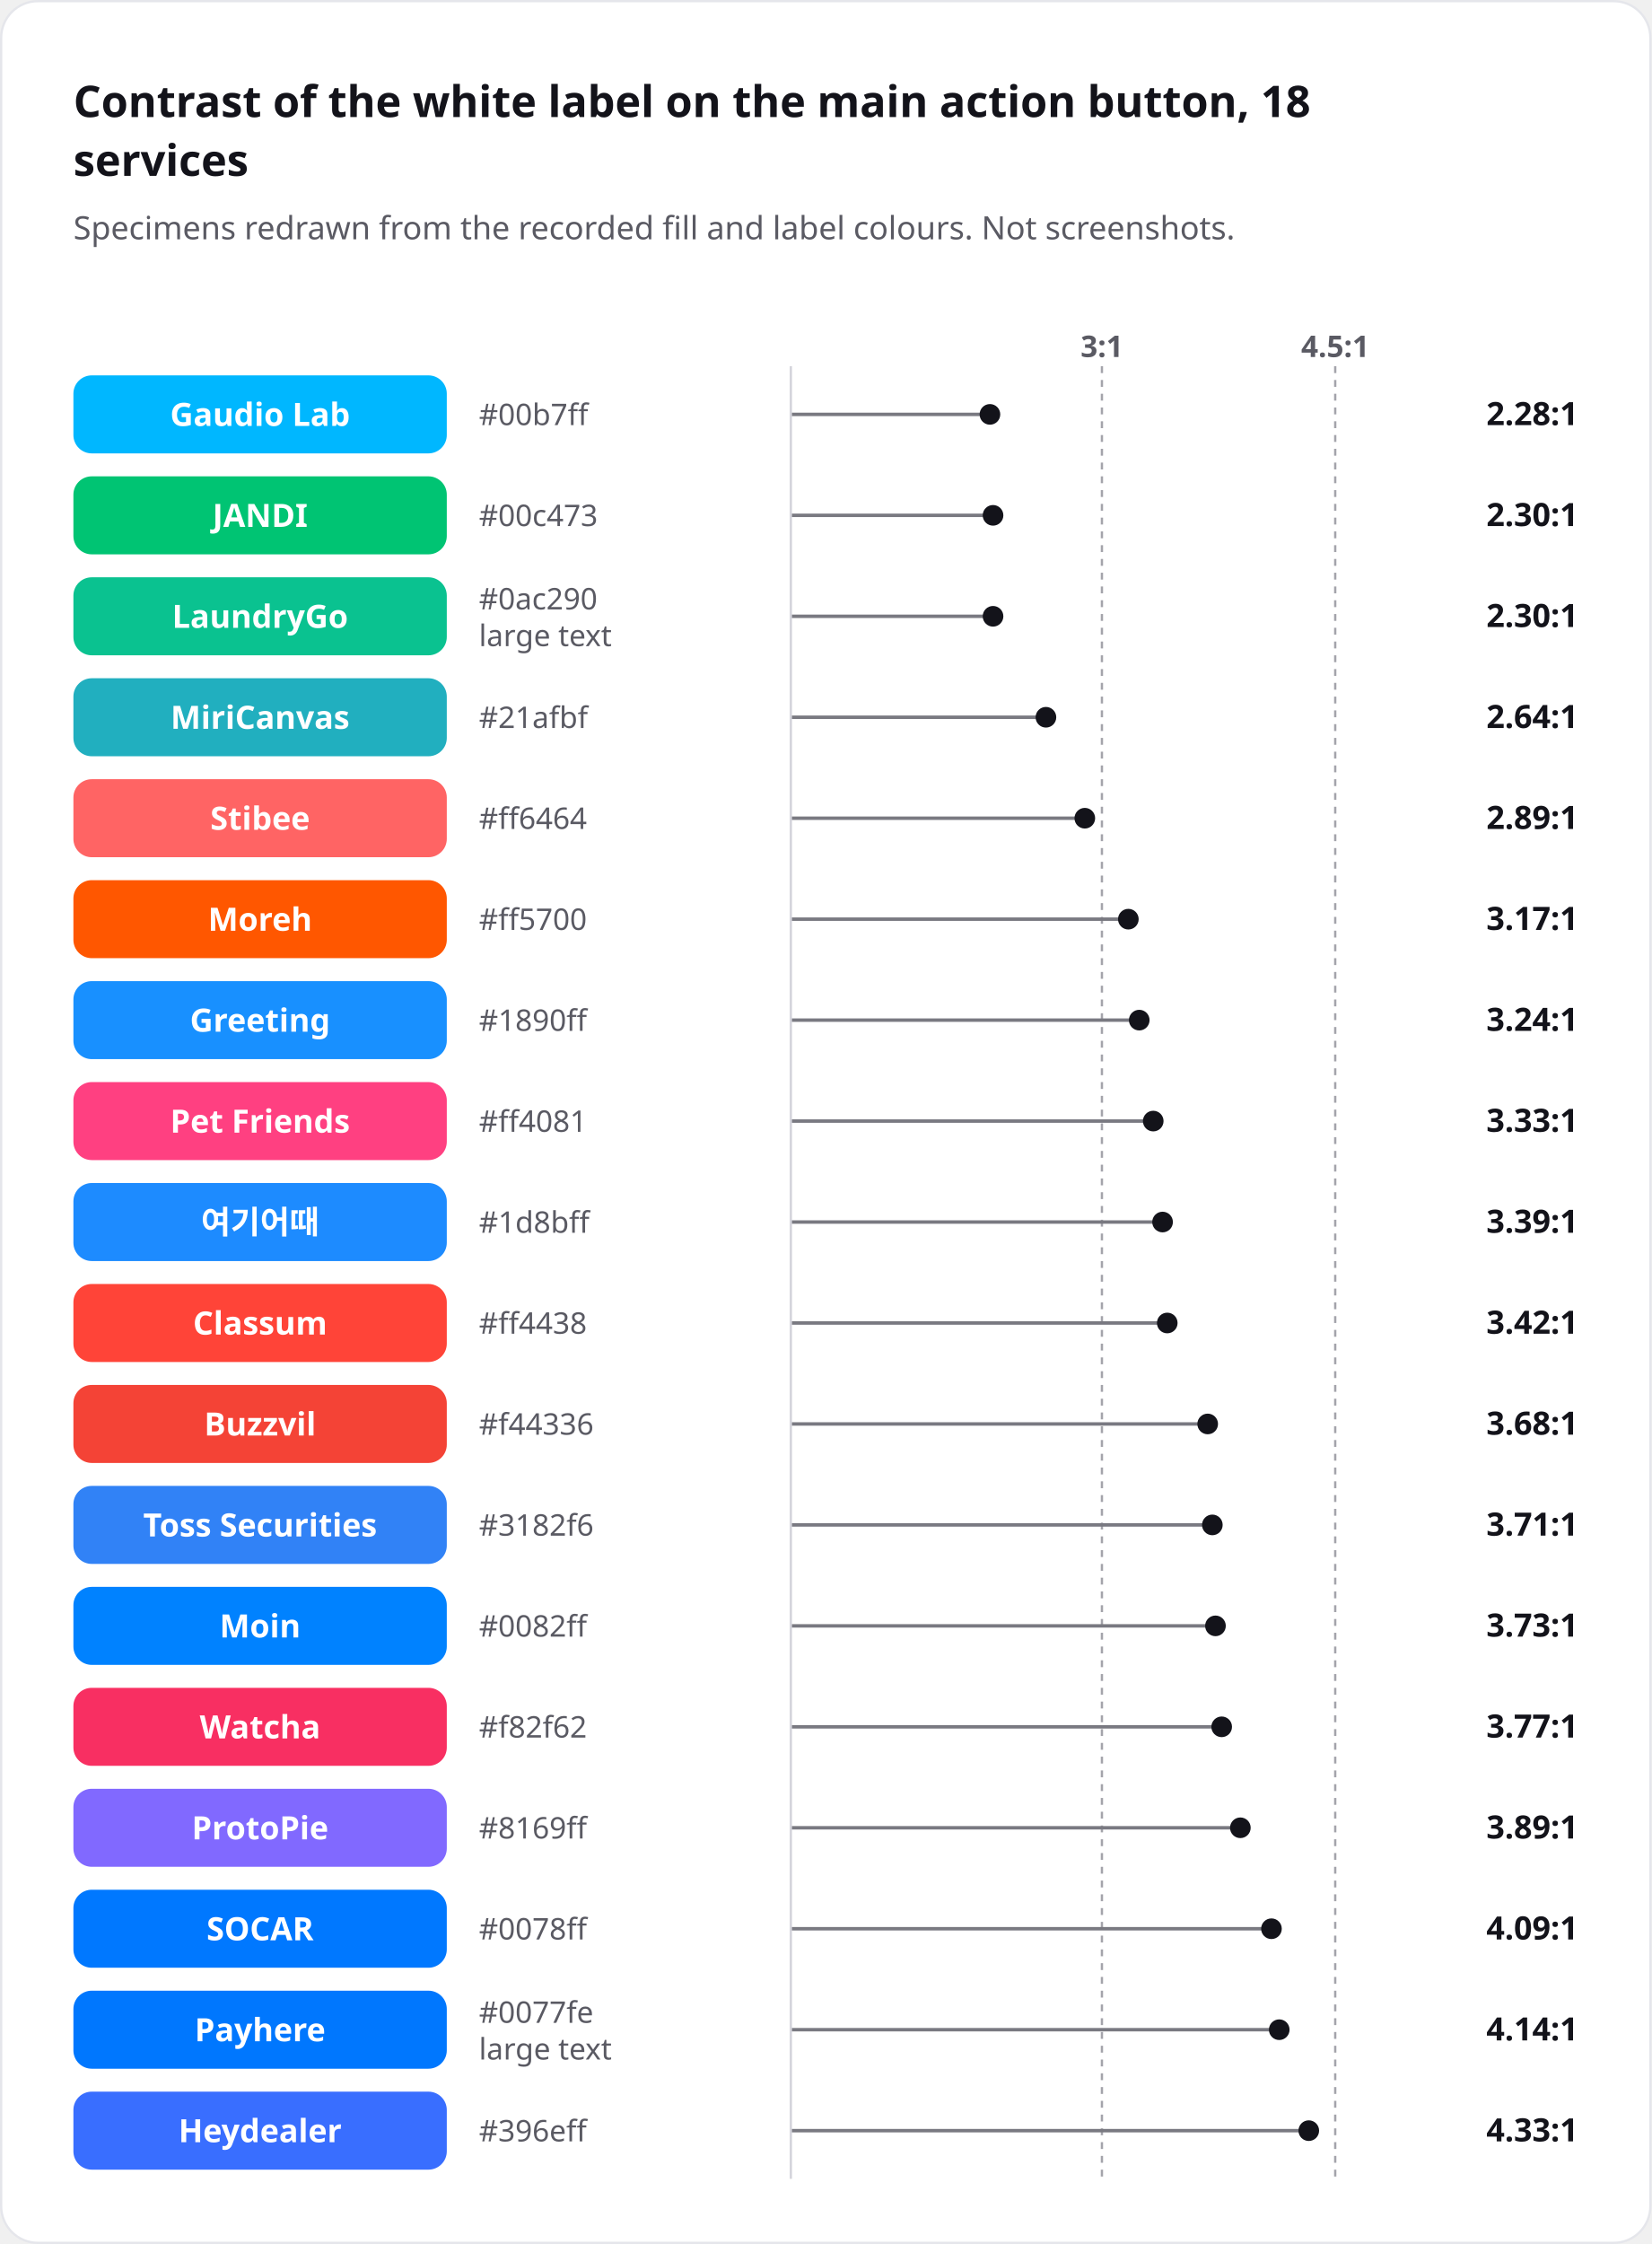
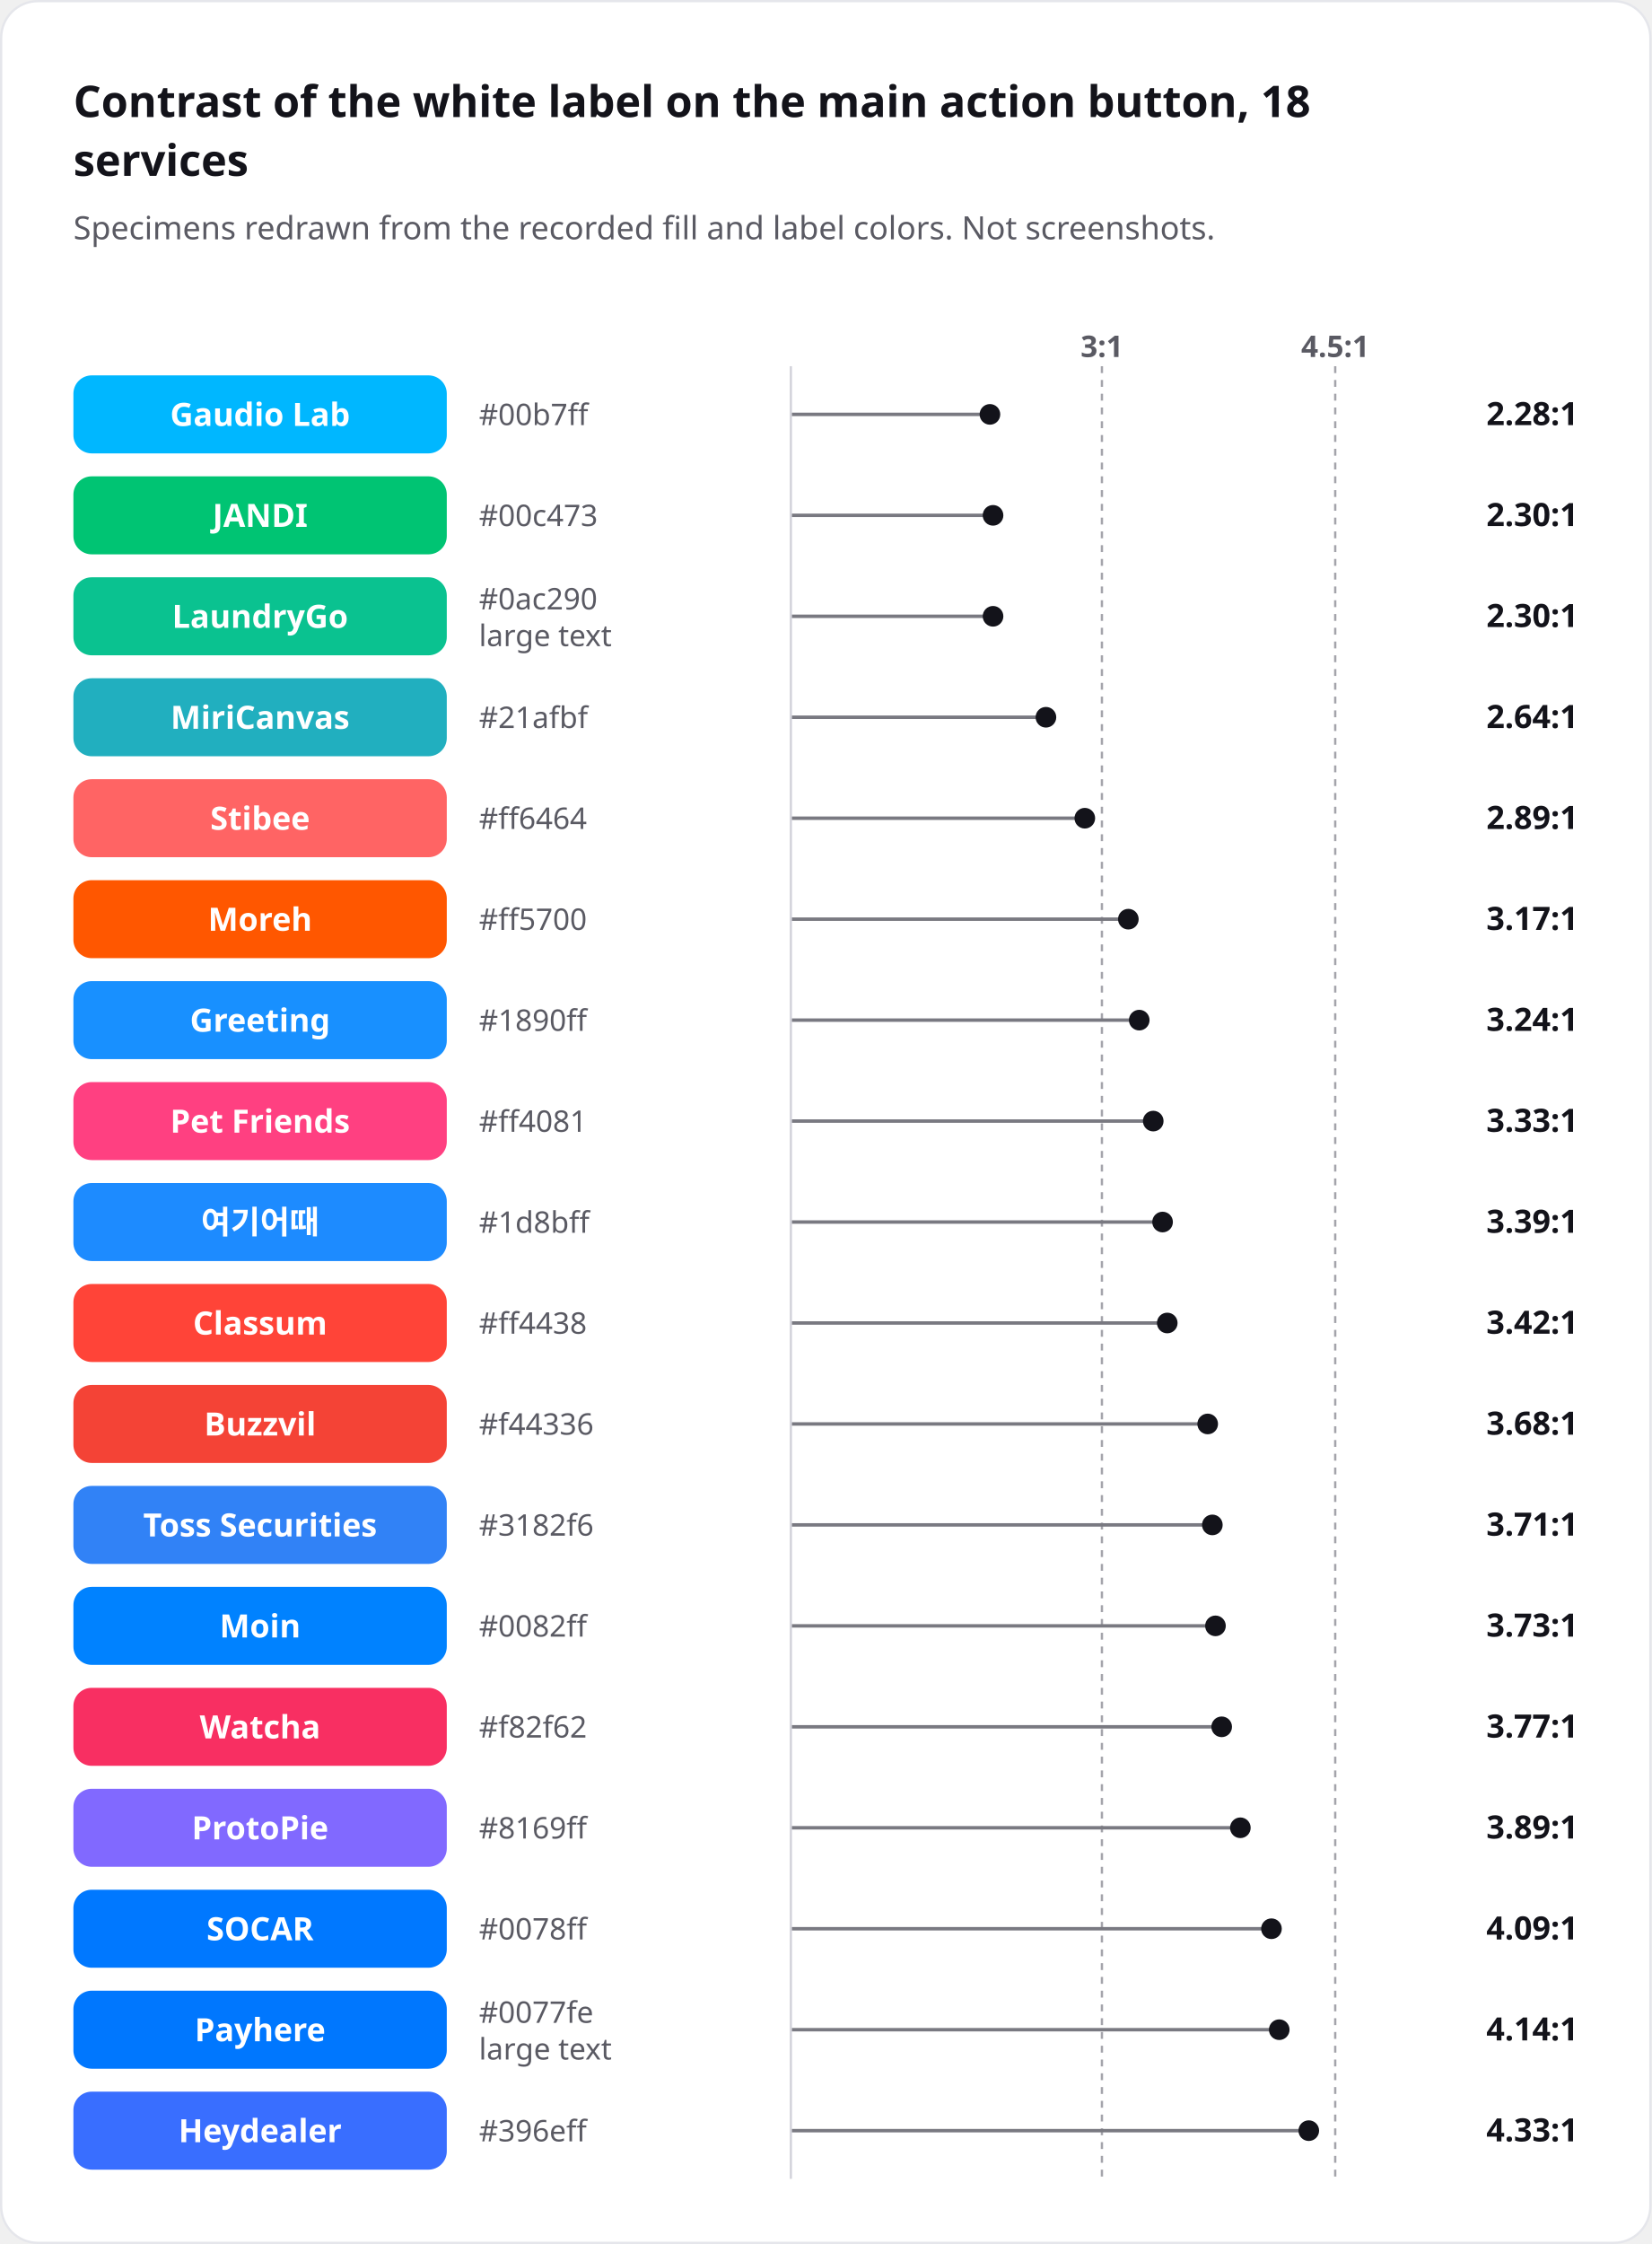
<svg xmlns="http://www.w3.org/2000/svg" width="720" height="978" viewBox="0 0 720 978" role="img" aria-label="Contrast of the white label on the main action button, 18 services" font-family="'Wanted Sans Variable', 'Wanted Sans', 'Apple SD Gothic Neo', 'Noto Sans KR', 'Malgun Gothic', sans-serif" lang="en">
  <style>text{font-variant-numeric:tabular-nums}</style>
  <rect x="0.5" y="0.5" width="719" height="977" rx="16" fill="#ffffff" stroke="#e5e6eb" />
  <text x="32" y="51" font-size="19" fill="#13131a" font-weight="700">Contrast of the white label on the main action button, 18</text>
  <text x="32" y="76.65" font-size="19" fill="#13131a" font-weight="700">services</text>
-   <text x="32" y="104.3" font-size="14" fill="#5a5a63">Specimens redrawn from the recorded fill and label colours. Not screenshots.</text>
+   <text x="32" y="104.3" font-size="14" fill="#5a5a63">Specimens redrawn from the recorded fill and label colors. Not screenshots.</text>
  <line x1="480.39" y1="159.6" x2="480.39" y2="949.6" stroke="#a4a4ab" stroke-width="1" stroke-dasharray="3 3" />
  <text x="480.39" y="155.6" font-size="13" fill="#5a5a63" font-weight="600" text-anchor="middle">3:1</text>
  <line x1="582.1" y1="159.6" x2="582.1" y2="949.6" stroke="#a4a4ab" stroke-width="1" stroke-dasharray="3 3" />
  <text x="582.1" y="155.6" font-size="13" fill="#5a5a63" font-weight="600" text-anchor="middle">4.5:1</text>
  <rect x="32" y="163.6" width="162.78" height="34" rx="8" fill="#00b7ff" />
  <text x="113.39" y="185.64" font-size="14" fill="#ffffff" font-weight="600" text-anchor="middle">Gaudio Lab</text>
  <text x="208.78" y="185.28" font-size="13" fill="#5a5a63">#00b7ff</text>
  <line x1="344.78" y1="180.6" x2="431.57" y2="180.6" stroke="#797981" stroke-width="1.5" />
  <circle cx="431.57" cy="180.6" r="4.5" fill="#13131a" />
  <text x="688" y="185.28" font-size="14" fill="#13131a" font-weight="600" text-anchor="end">2.28:1</text>
  <rect x="32" y="207.6" width="162.78" height="34" rx="8" fill="#00c473" />
  <text x="113.39" y="229.64" font-size="14" fill="#ffffff" font-weight="600" text-anchor="middle">JANDI</text>
  <text x="208.78" y="229.28" font-size="13" fill="#5a5a63">#00c473</text>
  <line x1="344.78" y1="224.6" x2="432.92" y2="224.6" stroke="#797981" stroke-width="1.5" />
  <circle cx="432.92" cy="224.6" r="4.5" fill="#13131a" />
  <text x="688" y="229.28" font-size="14" fill="#13131a" font-weight="600" text-anchor="end">2.30:1</text>
  <rect x="32" y="251.6" width="162.78" height="34" rx="8" fill="#0ac290" />
  <text x="113.39" y="273.64" font-size="14" fill="#ffffff" font-weight="600" text-anchor="middle">LaundryGo</text>
  <text x="208.78" y="265.6" font-size="13" fill="#5a5a63">#0ac290</text>
  <text x="208.78" y="281.6" font-size="13" fill="#5a5a63">large text</text>
  <line x1="344.78" y1="268.6" x2="432.92" y2="268.6" stroke="#797981" stroke-width="1.5" />
  <circle cx="432.92" cy="268.6" r="4.5" fill="#13131a" />
  <text x="688" y="273.28" font-size="14" fill="#13131a" font-weight="600" text-anchor="end">2.30:1</text>
  <rect x="32" y="295.6" width="162.78" height="34" rx="8" fill="#21afbf" />
  <text x="113.39" y="317.64" font-size="14" fill="#ffffff" font-weight="600" text-anchor="middle">MiriCanvas</text>
  <text x="208.78" y="317.28" font-size="13" fill="#5a5a63">#21afbf</text>
  <line x1="344.78" y1="312.6" x2="455.98" y2="312.6" stroke="#797981" stroke-width="1.5" />
  <circle cx="455.98" cy="312.6" r="4.5" fill="#13131a" />
  <text x="688" y="317.28" font-size="14" fill="#13131a" font-weight="600" text-anchor="end">2.64:1</text>
  <rect x="32" y="339.6" width="162.78" height="34" rx="8" fill="#ff6464" />
  <text x="113.39" y="361.64" font-size="14" fill="#ffffff" font-weight="600" text-anchor="middle">Stibee</text>
  <text x="208.78" y="361.28" font-size="13" fill="#5a5a63">#ff6464</text>
  <line x1="344.78" y1="356.6" x2="472.93" y2="356.6" stroke="#797981" stroke-width="1.5" />
  <circle cx="472.93" cy="356.6" r="4.5" fill="#13131a" />
  <text x="688" y="361.28" font-size="14" fill="#13131a" font-weight="600" text-anchor="end">2.89:1</text>
  <rect x="32" y="383.6" width="162.78" height="34" rx="8" fill="#ff5700" />
  <text x="113.39" y="405.64" font-size="14" fill="#ffffff" font-weight="600" text-anchor="middle">Moreh</text>
  <text x="208.78" y="405.28" font-size="13" fill="#5a5a63">#ff5700</text>
  <line x1="344.78" y1="400.6" x2="491.91" y2="400.6" stroke="#797981" stroke-width="1.5" />
  <circle cx="491.91" cy="400.6" r="4.5" fill="#13131a" />
  <text x="688" y="405.28" font-size="14" fill="#13131a" font-weight="600" text-anchor="end">3.17:1</text>
  <rect x="32" y="427.6" width="162.78" height="34" rx="8" fill="#1890ff" />
  <text x="113.39" y="449.64" font-size="14" fill="#ffffff" font-weight="600" text-anchor="middle">Greeting</text>
  <text x="208.78" y="449.28" font-size="13" fill="#5a5a63">#1890ff</text>
  <line x1="344.78" y1="444.6" x2="496.66" y2="444.6" stroke="#797981" stroke-width="1.5" />
  <circle cx="496.66" cy="444.6" r="4.5" fill="#13131a" />
  <text x="688" y="449.28" font-size="14" fill="#13131a" font-weight="600" text-anchor="end">3.24:1</text>
  <rect x="32" y="471.6" width="162.78" height="34" rx="8" fill="#ff4081" />
  <text x="113.39" y="493.64" font-size="14" fill="#ffffff" font-weight="600" text-anchor="middle">Pet Friends</text>
  <text x="208.78" y="493.28" font-size="13" fill="#5a5a63">#ff4081</text>
  <line x1="344.78" y1="488.6" x2="502.76" y2="488.6" stroke="#797981" stroke-width="1.5" />
  <circle cx="502.76" cy="488.6" r="4.5" fill="#13131a" />
  <text x="688" y="493.28" font-size="14" fill="#13131a" font-weight="600" text-anchor="end">3.33:1</text>
  <rect x="32" y="515.6" width="162.78" height="34" rx="8" fill="#1d8bff" />
  <text x="113.39" y="537.64" font-size="14" fill="#ffffff" font-weight="600" text-anchor="middle">여기어때</text>
  <text x="208.78" y="537.28" font-size="13" fill="#5a5a63">#1d8bff</text>
  <line x1="344.78" y1="532.6" x2="506.83" y2="532.6" stroke="#797981" stroke-width="1.5" />
  <circle cx="506.83" cy="532.6" r="4.5" fill="#13131a" />
  <text x="688" y="537.28" font-size="14" fill="#13131a" font-weight="600" text-anchor="end">3.39:1</text>
  <rect x="32" y="559.6" width="162.78" height="34" rx="8" fill="#ff4438" />
  <text x="113.39" y="581.64" font-size="14" fill="#ffffff" font-weight="600" text-anchor="middle">Classum</text>
  <text x="208.78" y="581.28" font-size="13" fill="#5a5a63">#ff4438</text>
  <line x1="344.78" y1="576.6" x2="508.87" y2="576.6" stroke="#797981" stroke-width="1.5" />
  <circle cx="508.87" cy="576.6" r="4.5" fill="#13131a" />
  <text x="688" y="581.28" font-size="14" fill="#13131a" font-weight="600" text-anchor="end">3.42:1</text>
  <rect x="32" y="603.6" width="162.78" height="34" rx="8" fill="#f44336" />
  <text x="113.39" y="625.64" font-size="14" fill="#ffffff" font-weight="600" text-anchor="middle">Buzzvil</text>
  <text x="208.78" y="625.28" font-size="13" fill="#5a5a63">#f44336</text>
  <line x1="344.78" y1="620.6" x2="526.5" y2="620.6" stroke="#797981" stroke-width="1.5" />
  <circle cx="526.5" cy="620.6" r="4.5" fill="#13131a" />
  <text x="688" y="625.28" font-size="14" fill="#13131a" font-weight="600" text-anchor="end">3.68:1</text>
  <rect x="32" y="647.6" width="162.78" height="34" rx="8" fill="#3182f6" />
  <text x="113.39" y="669.64" font-size="14" fill="#ffffff" font-weight="600" text-anchor="middle">Toss Securities</text>
  <text x="208.78" y="669.28" font-size="13" fill="#5a5a63">#3182f6</text>
  <line x1="344.78" y1="664.6" x2="528.53" y2="664.6" stroke="#797981" stroke-width="1.5" />
  <circle cx="528.53" cy="664.6" r="4.5" fill="#13131a" />
  <text x="688" y="669.28" font-size="14" fill="#13131a" font-weight="600" text-anchor="end">3.71:1</text>
  <rect x="32" y="691.6" width="162.78" height="34" rx="8" fill="#0082ff" />
  <text x="113.39" y="713.64" font-size="14" fill="#ffffff" font-weight="600" text-anchor="middle">Moin</text>
  <text x="208.78" y="713.28" font-size="13" fill="#5a5a63">#0082ff</text>
  <line x1="344.78" y1="708.6" x2="529.89" y2="708.6" stroke="#797981" stroke-width="1.5" />
  <circle cx="529.89" cy="708.6" r="4.5" fill="#13131a" />
  <text x="688" y="713.28" font-size="14" fill="#13131a" font-weight="600" text-anchor="end">3.73:1</text>
  <rect x="32" y="735.6" width="162.78" height="34" rx="8" fill="#f82f62" />
  <text x="113.39" y="757.64" font-size="14" fill="#ffffff" font-weight="600" text-anchor="middle">Watcha</text>
  <text x="208.78" y="757.28" font-size="13" fill="#5a5a63">#f82f62</text>
  <line x1="344.78" y1="752.6" x2="532.6" y2="752.6" stroke="#797981" stroke-width="1.5" />
  <circle cx="532.6" cy="752.6" r="4.5" fill="#13131a" />
  <text x="688" y="757.28" font-size="14" fill="#13131a" font-weight="600" text-anchor="end">3.77:1</text>
  <rect x="32" y="779.6" width="162.78" height="34" rx="8" fill="#8169ff" />
  <text x="113.39" y="801.64" font-size="14" fill="#ffffff" font-weight="600" text-anchor="middle">ProtoPie</text>
  <text x="208.78" y="801.28" font-size="13" fill="#5a5a63">#8169ff</text>
  <line x1="344.78" y1="796.6" x2="540.74" y2="796.6" stroke="#797981" stroke-width="1.5" />
  <circle cx="540.74" cy="796.6" r="4.5" fill="#13131a" />
  <text x="688" y="801.28" font-size="14" fill="#13131a" font-weight="600" text-anchor="end">3.89:1</text>
  <rect x="32" y="823.6" width="162.78" height="34" rx="8" fill="#0078ff" />
  <text x="113.39" y="845.64" font-size="14" fill="#ffffff" font-weight="600" text-anchor="middle">SOCAR</text>
  <text x="208.78" y="845.28" font-size="13" fill="#5a5a63">#0078ff</text>
  <line x1="344.78" y1="840.6" x2="554.3" y2="840.6" stroke="#797981" stroke-width="1.5" />
  <circle cx="554.3" cy="840.6" r="4.5" fill="#13131a" />
  <text x="688" y="845.28" font-size="14" fill="#13131a" font-weight="600" text-anchor="end">4.09:1</text>
  <rect x="32" y="867.6" width="162.78" height="34" rx="8" fill="#0077fe" />
  <text x="113.39" y="889.64" font-size="14" fill="#ffffff" font-weight="600" text-anchor="middle">Payhere</text>
  <text x="208.78" y="881.6" font-size="13" fill="#5a5a63">#0077fe</text>
  <text x="208.78" y="897.6" font-size="13" fill="#5a5a63">large text</text>
  <line x1="344.78" y1="884.6" x2="557.69" y2="884.6" stroke="#797981" stroke-width="1.5" />
  <circle cx="557.69" cy="884.6" r="4.5" fill="#13131a" />
  <text x="688" y="889.28" font-size="14" fill="#13131a" font-weight="600" text-anchor="end">4.14:1</text>
  <rect x="32" y="911.6" width="162.78" height="34" rx="8" fill="#396eff" />
  <text x="113.39" y="933.64" font-size="14" fill="#ffffff" font-weight="600" text-anchor="middle">Heydealer</text>
  <text x="208.78" y="933.28" font-size="13" fill="#5a5a63">#396eff</text>
  <line x1="344.78" y1="928.6" x2="570.57" y2="928.6" stroke="#797981" stroke-width="1.5" />
  <circle cx="570.57" cy="928.6" r="4.5" fill="#13131a" />
  <text x="688" y="933.28" font-size="14" fill="#13131a" font-weight="600" text-anchor="end">4.33:1</text>
  <line x1="344.78" y1="159.6" x2="344.78" y2="949.6" stroke="#d3d3db" stroke-width="1" />
</svg>
